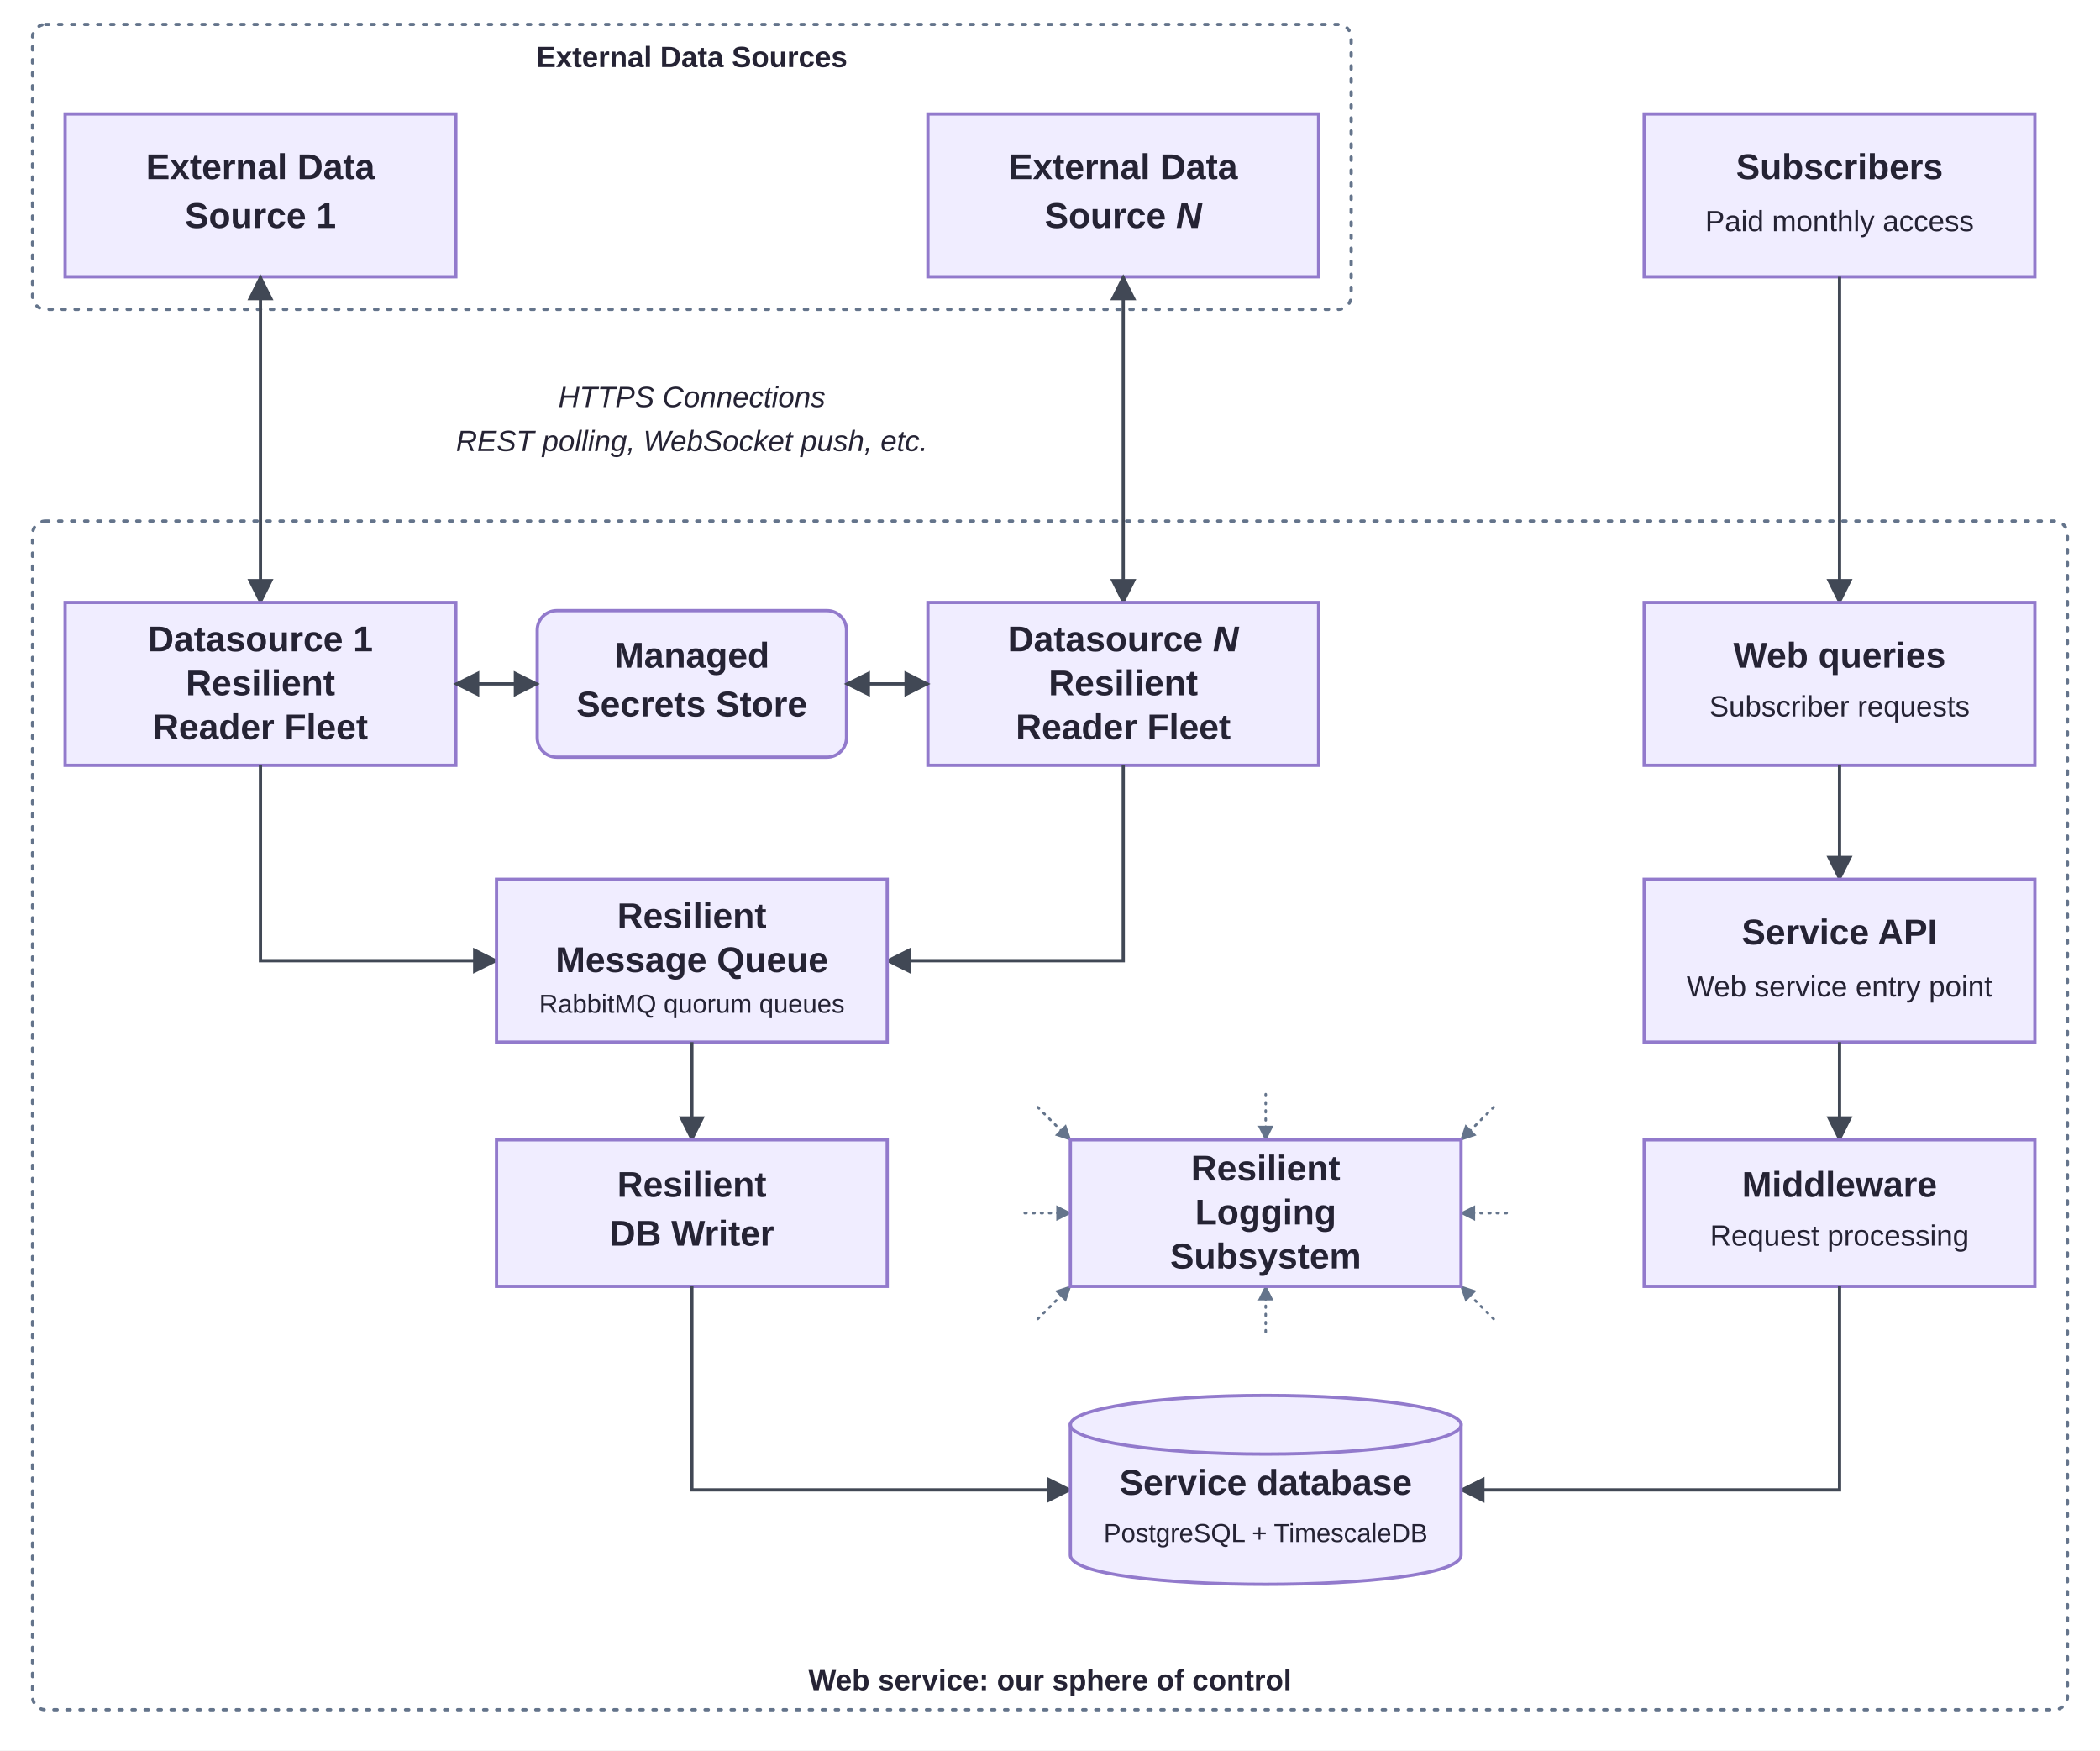
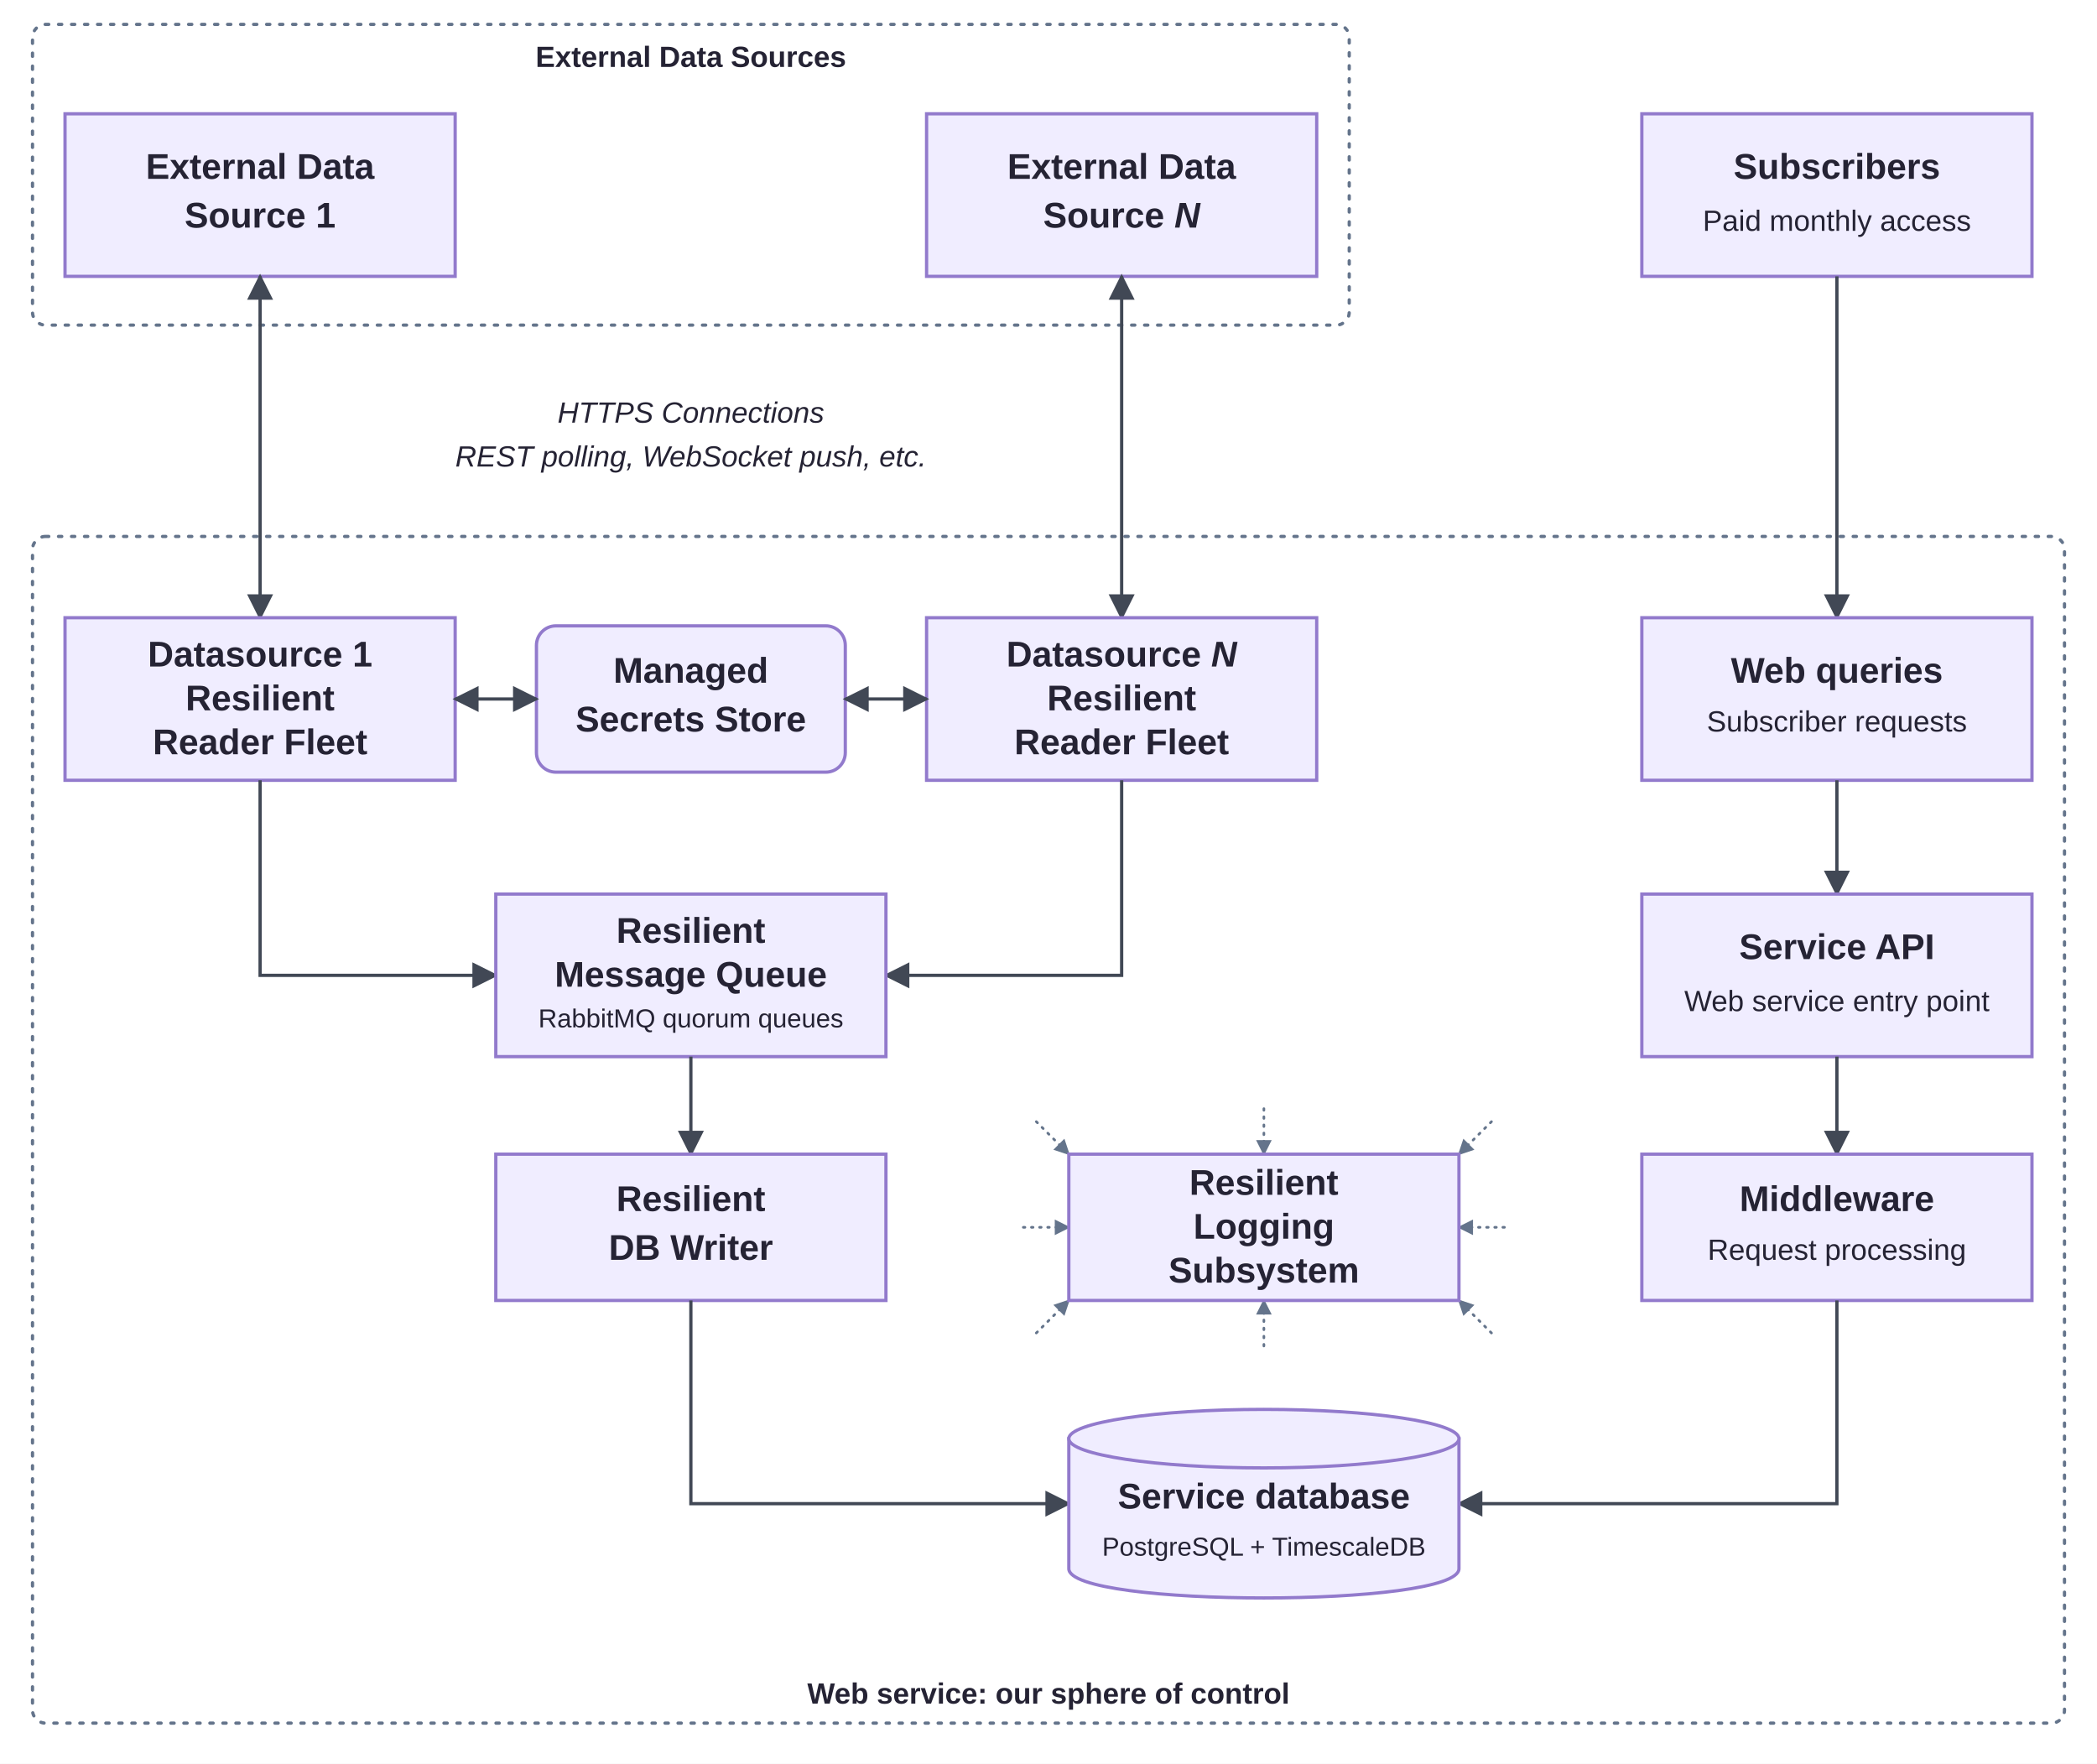
- <svg xmlns="http://www.w3.org/2000/svg" width="1290" height="1075" viewBox="0 0 1290 1075" role="img" aria-labelledby="diagram-title diagram-description">
+ <svg xmlns="http://www.w3.org/2000/svg" width="1290" height="1085" viewBox="0 0 1290 1085" role="img" aria-labelledby="diagram-title diagram-description">
  <defs>
    <marker id="arrow" viewBox="0 0 10 10" refX="9" refY="5" markerWidth="8" markerHeight="8" orient="auto-start-reverse">
      <path d="M 0 0 L 10 5 L 0 10 Z" fill="#414855" />
    </marker>
    <marker id="log-arrow" viewBox="0 0 10 10" refX="9" refY="5" markerWidth="6" markerHeight="6" orient="auto">
      <path d="M 0 0 L 10 5 L 0 10 Z" fill="#64748b" />
    </marker>
  </defs>
  <style>
    text { font-family: Arial, Helvetica, sans-serif; fill: #252334; text-anchor: middle; }
    .node { fill: #f0edff; stroke: #927acc; stroke-width: 2; }
    .title { font-size: 22px; font-weight: 600; }
    .detail { font-size: 18px; }
    .small { font-size: 16px; }
    .flow { fill: none; stroke: #414855; stroke-width: 2; marker-end: url(#arrow); }
    .both { marker-start: url(#arrow); }
    .log-flow { fill: none; stroke: #64748b; stroke-width: 1.6; stroke-dasharray: 1 4; stroke-linecap: round; marker-end: url(#log-arrow); }
  </style>
-   <rect width="1290" height="1075" fill="#ffffff" />
+   <rect width="1290" height="1085" fill="#ffffff" />
  <g aria-label="External Data Sources">
-     <rect x="20" y="15" width="810" height="175" rx="8" fill="none" stroke="#64748b" stroke-width="2" stroke-dasharray="2 6" stroke-linecap="round" />
+     <rect x="20" y="15" width="810" height="185" rx="8" fill="none" stroke="#64748b" stroke-width="2" stroke-dasharray="2 6" stroke-linecap="round" />
    <text x="425" y="45" dominant-baseline="text-after-edge" style="font-size: 18px; font-weight: 600;">External Data Sources</text>
  </g>
  <g transform="translate(0, 30)">
    <g aria-label="External Data Source 1">
      <rect class="node" x="40" y="40" width="240" height="100" />
      <text class="title" x="160" y="80">External Data</text>
      <text class="title" x="160" y="110">Source 1</text>
    </g>
    <g aria-label="External Data Source N">
      <rect class="node" x="570" y="40" width="240" height="100" />
      <text class="title" x="690" y="80">External Data</text>
      <text class="title" x="690" y="110">Source <tspan font-style="italic">N</tspan>
      </text>
    </g>
    <g aria-label="Subscribers">
      <rect class="node" x="1010" y="40" width="240" height="100" />
      <text class="title" x="1130" y="80">Subscribers</text>
      <text class="detail" x="1130" y="112">Paid monthly access</text>
    </g>
-     <g transform="translate(0, 40)">
+     <g transform="translate(0, 50)">
      <rect x="20" y="250" width="1250" height="730" rx="8" fill="none" stroke="#64748b" stroke-width="2" stroke-dasharray="2 6" stroke-linecap="round" />
      <text x="645" y="968" style="font-size: 18px; font-weight: 600;">Web service: our sphere of control</text>
-       <path class="flow both" d="M 160 100 V 300" />
-       <path class="flow both" d="M 690 100 V 300" />
+       <path class="flow both" d="M 160 90 V 300" />
+       <path class="flow both" d="M 690 90 V 300" />
      <g aria-label="HTTPS Connections: REST polling, WebSocket push, etc." font-style="italic">
        <text class="detail" x="425" y="180">HTTPS Connections</text>
        <text class="detail" x="425" y="207">REST polling, WebSocket push, etc.</text>
      </g>
-       <path class="flow" d="M 1130 100 V 300" />
+       <path class="flow" d="M 1130 90 V 300" />
      <g aria-label="Datasource 1 Resilient Reader Fleet">
        <rect class="node" x="40" y="300" width="240" height="100" />
        <text class="title" x="160" y="330">Datasource 1</text>
        <text class="title" x="160" y="357">Resilient</text>
        <text class="title" x="160" y="384">Reader Fleet</text>
      </g>
      <g aria-label="Managed Secrets Store">
        <rect class="node" x="330" y="305" width="190" height="90" rx="12" />
        <text class="title" x="425" y="340">Managed</text>
        <text class="title" x="425" y="370">Secrets Store</text>
      </g>
      <g aria-label="Datasource N Resilient Reader Fleet">
        <rect class="node" x="570" y="300" width="240" height="100" />
        <text class="title" x="690" y="330">Datasource <tspan font-style="italic">N</tspan>
        </text>
        <text class="title" x="690" y="357">Resilient</text>
        <text class="title" x="690" y="384">Reader Fleet</text>
      </g>
      <path class="flow both" d="M 280 350 H 330" />
      <path class="flow both" d="M 520 350 H 570" />
      <g aria-label="Web queries">
        <rect class="node" x="1010" y="300" width="240" height="100" />
        <text class="title" x="1130" y="340">Web queries</text>
        <text class="detail" x="1130" y="370">Subscriber requests</text>
      </g>
      <path class="flow" d="M 160 400 V 520 H 305" />
      <path class="flow" d="M 690 400 V 520 H 545" />
      <path class="flow" d="M 1130 400 V 470" />
      <g aria-label="Resilient message queue">
        <rect class="node" x="305" y="470" width="240" height="100" />
        <text class="title" x="425" y="500">Resilient</text>
        <text class="title" x="425" y="527">Message Queue</text>
        <text class="small" x="425" y="552">RabbitMQ quorum queues</text>
      </g>
      <g aria-label="Service API">
        <rect class="node" x="1010" y="470" width="240" height="100" />
        <text class="title" x="1130" y="510">Service API</text>
        <text class="detail" x="1130" y="542">Web service entry point</text>
      </g>
      <path class="flow" d="M 425 570 V 630" />
      <path class="flow" d="M 1130 570 V 630" />
      <g aria-label="Resilient database writer">
        <rect class="node" x="305" y="630" width="240" height="90" />
        <text class="title" x="425" y="665">Resilient</text>
        <text class="title" x="425" y="695">DB Writer</text>
      </g>
      <g aria-label="Middleware">
        <rect class="node" x="1010" y="630" width="240" height="90" />
        <text class="title" x="1130" y="665">Middleware</text>
        <text class="detail" x="1130" y="695">Request processing</text>
      </g>
      <g aria-label="Every component sends logs to the Resilient Logging Subsystem">
        <path class="log-flow" d="M 777.5 602 V 630" />
        <path class="log-flow" d="M 777.5 748 V 720" />
        <path class="log-flow" d="M 629.5 675 H 657.5" />
        <path class="log-flow" d="M 925.5 675 H 897.5" />
        <path class="log-flow" d="M 637.5 610 L 657.5 630" />
        <path class="log-flow" d="M 917.5 610 L 897.5 630" />
        <path class="log-flow" d="M 637.5 740 L 657.5 720" />
        <path class="log-flow" d="M 917.5 740 L 897.5 720" />
      </g>
      <g aria-label="Resilient Logging Subsystem">
        <rect class="node" x="657.5" y="630" width="240" height="90" />
        <text class="title" x="777.5" y="655">Resilient</text>
        <text class="title" x="777.5" y="682">Logging</text>
        <text class="title" x="777.5" y="709">Subsystem</text>
      </g>
      <path class="flow" d="M 425 720 V 845 H 657.5" />
      <path class="flow" d="M 1130 720 V 845 H 897.5" />
      <g aria-label="Service database, PostgreSQL and TimescaleDB">
        <path class="node" d="M 657.5 805 V 885 C 657.5 909 897.5 909 897.5 885 V 805 Z" />
        <ellipse class="node" cx="777.5" cy="805" rx="120" ry="18" />
        <text class="title" x="777.5" y="848">Service database</text>
        <text class="small" x="777.5" y="877">PostgreSQL + TimescaleDB</text>
      </g>
    </g>
  </g>
</svg>
